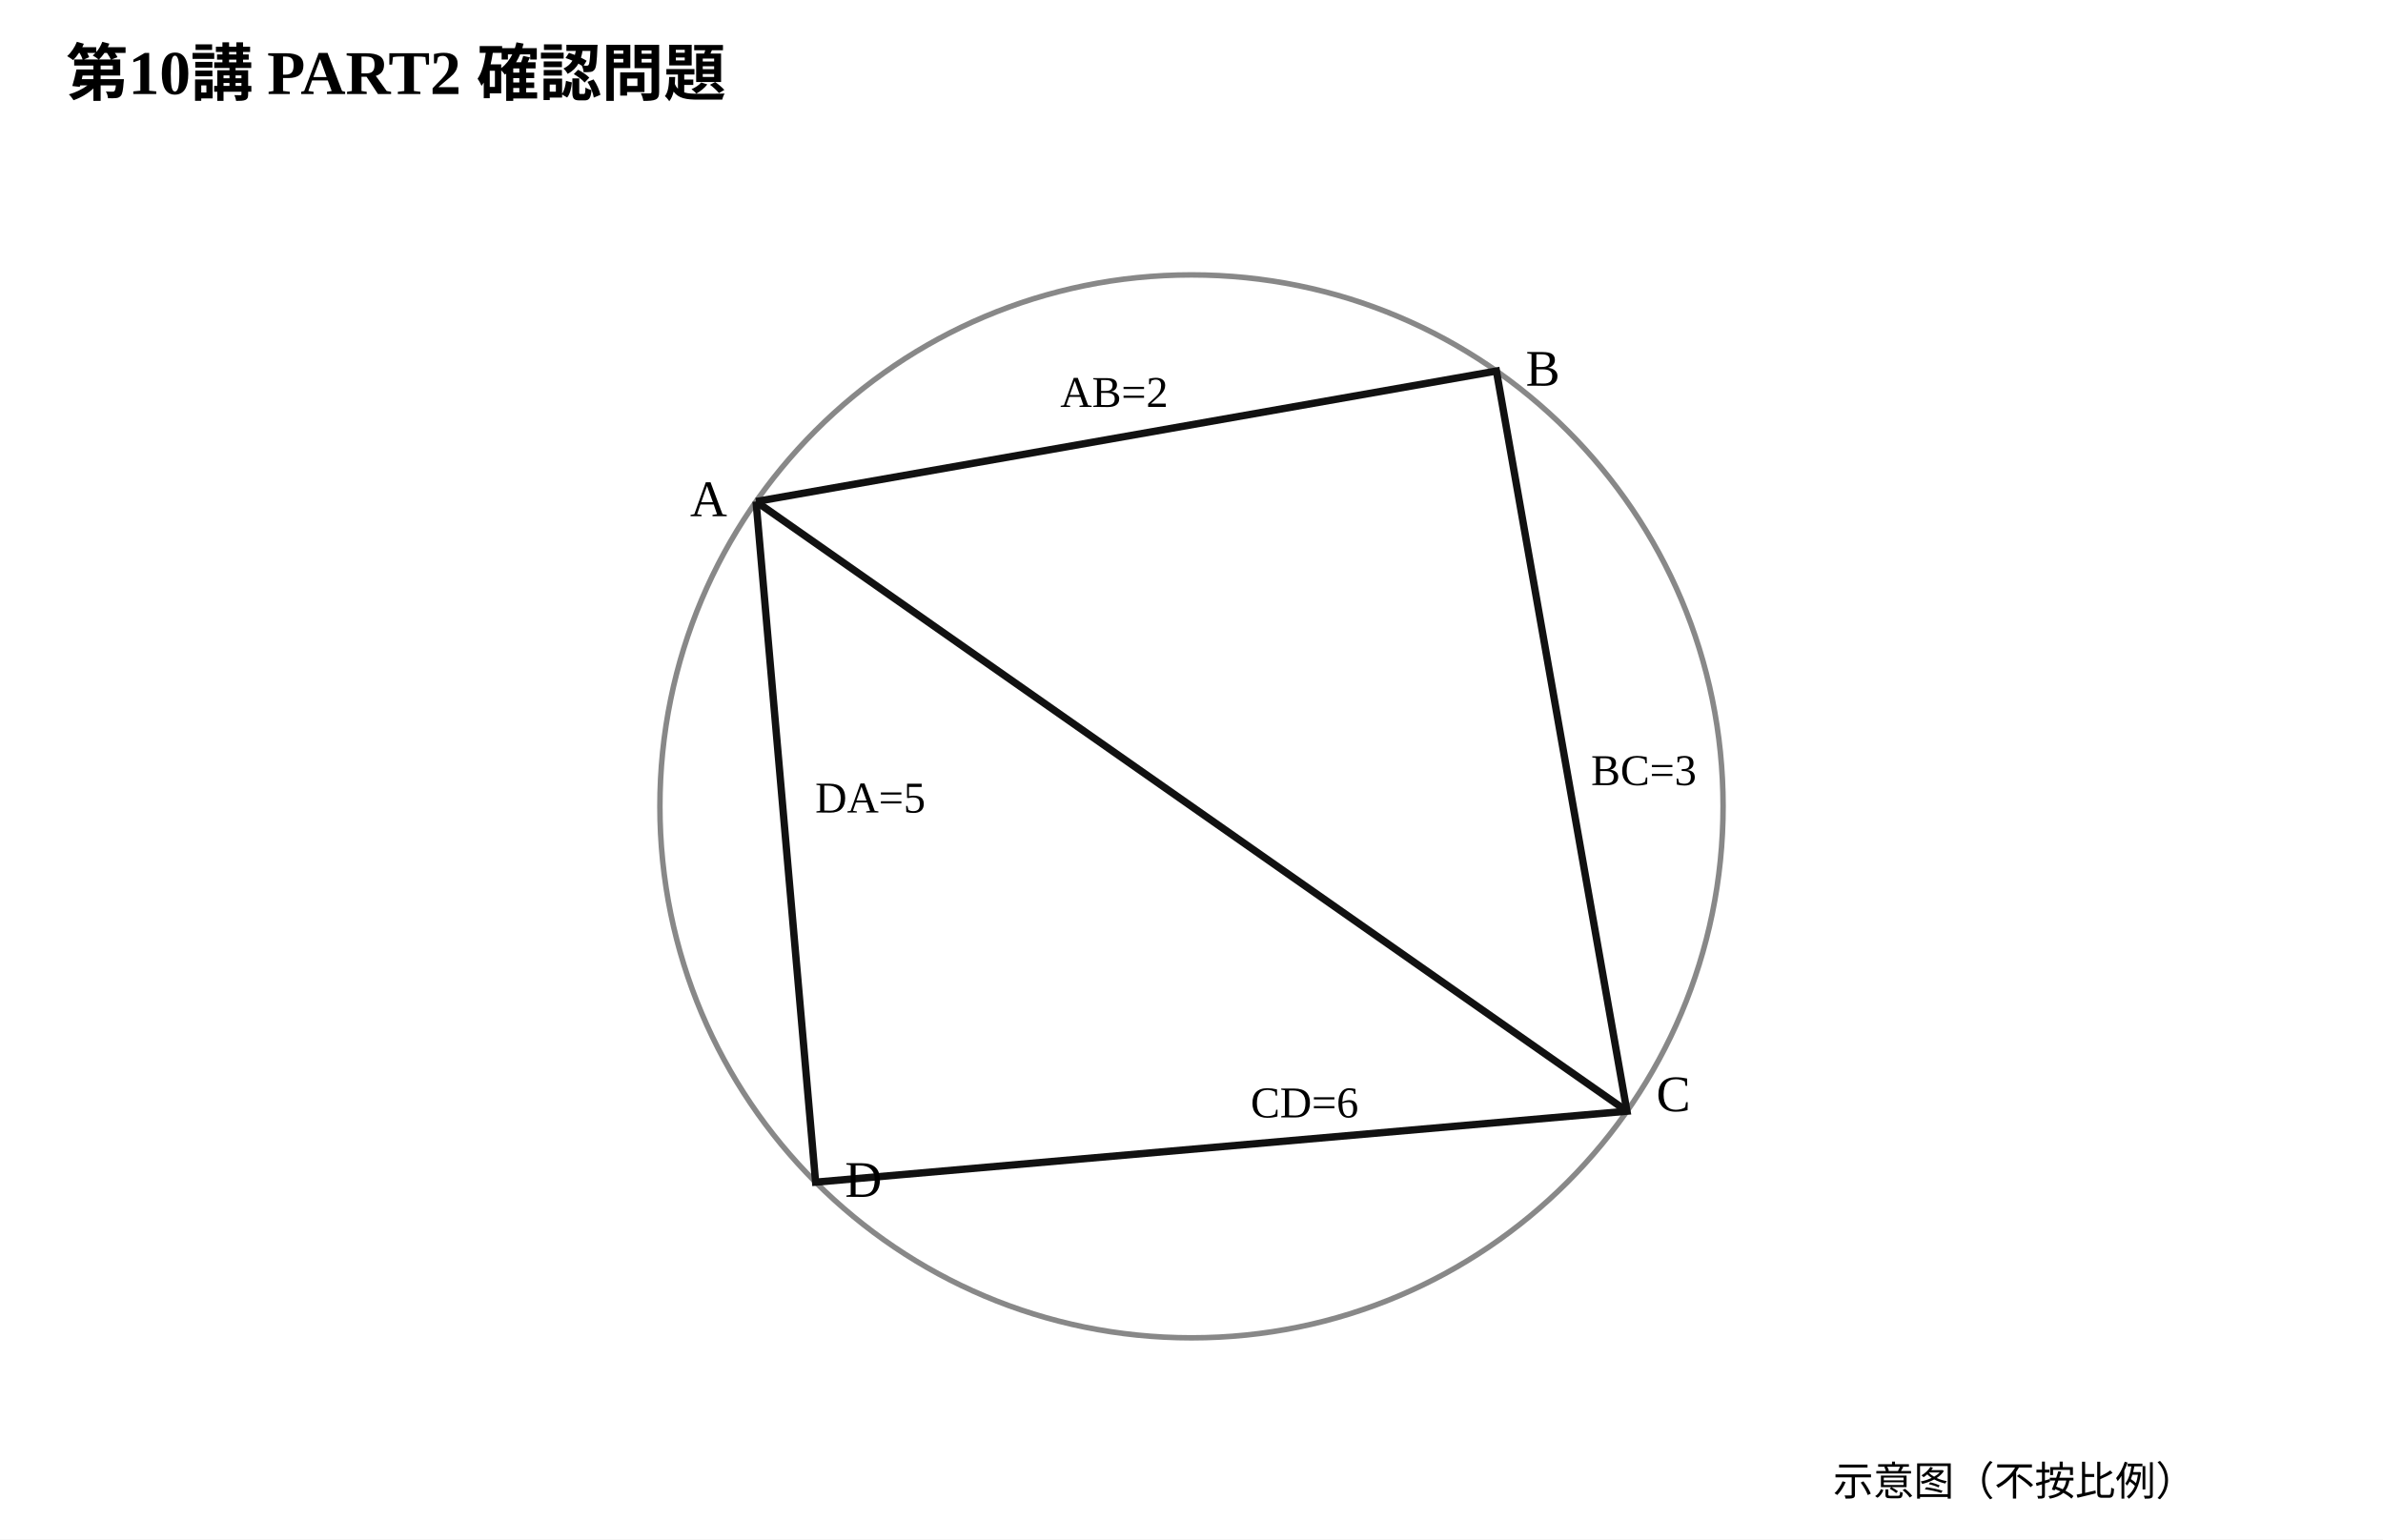
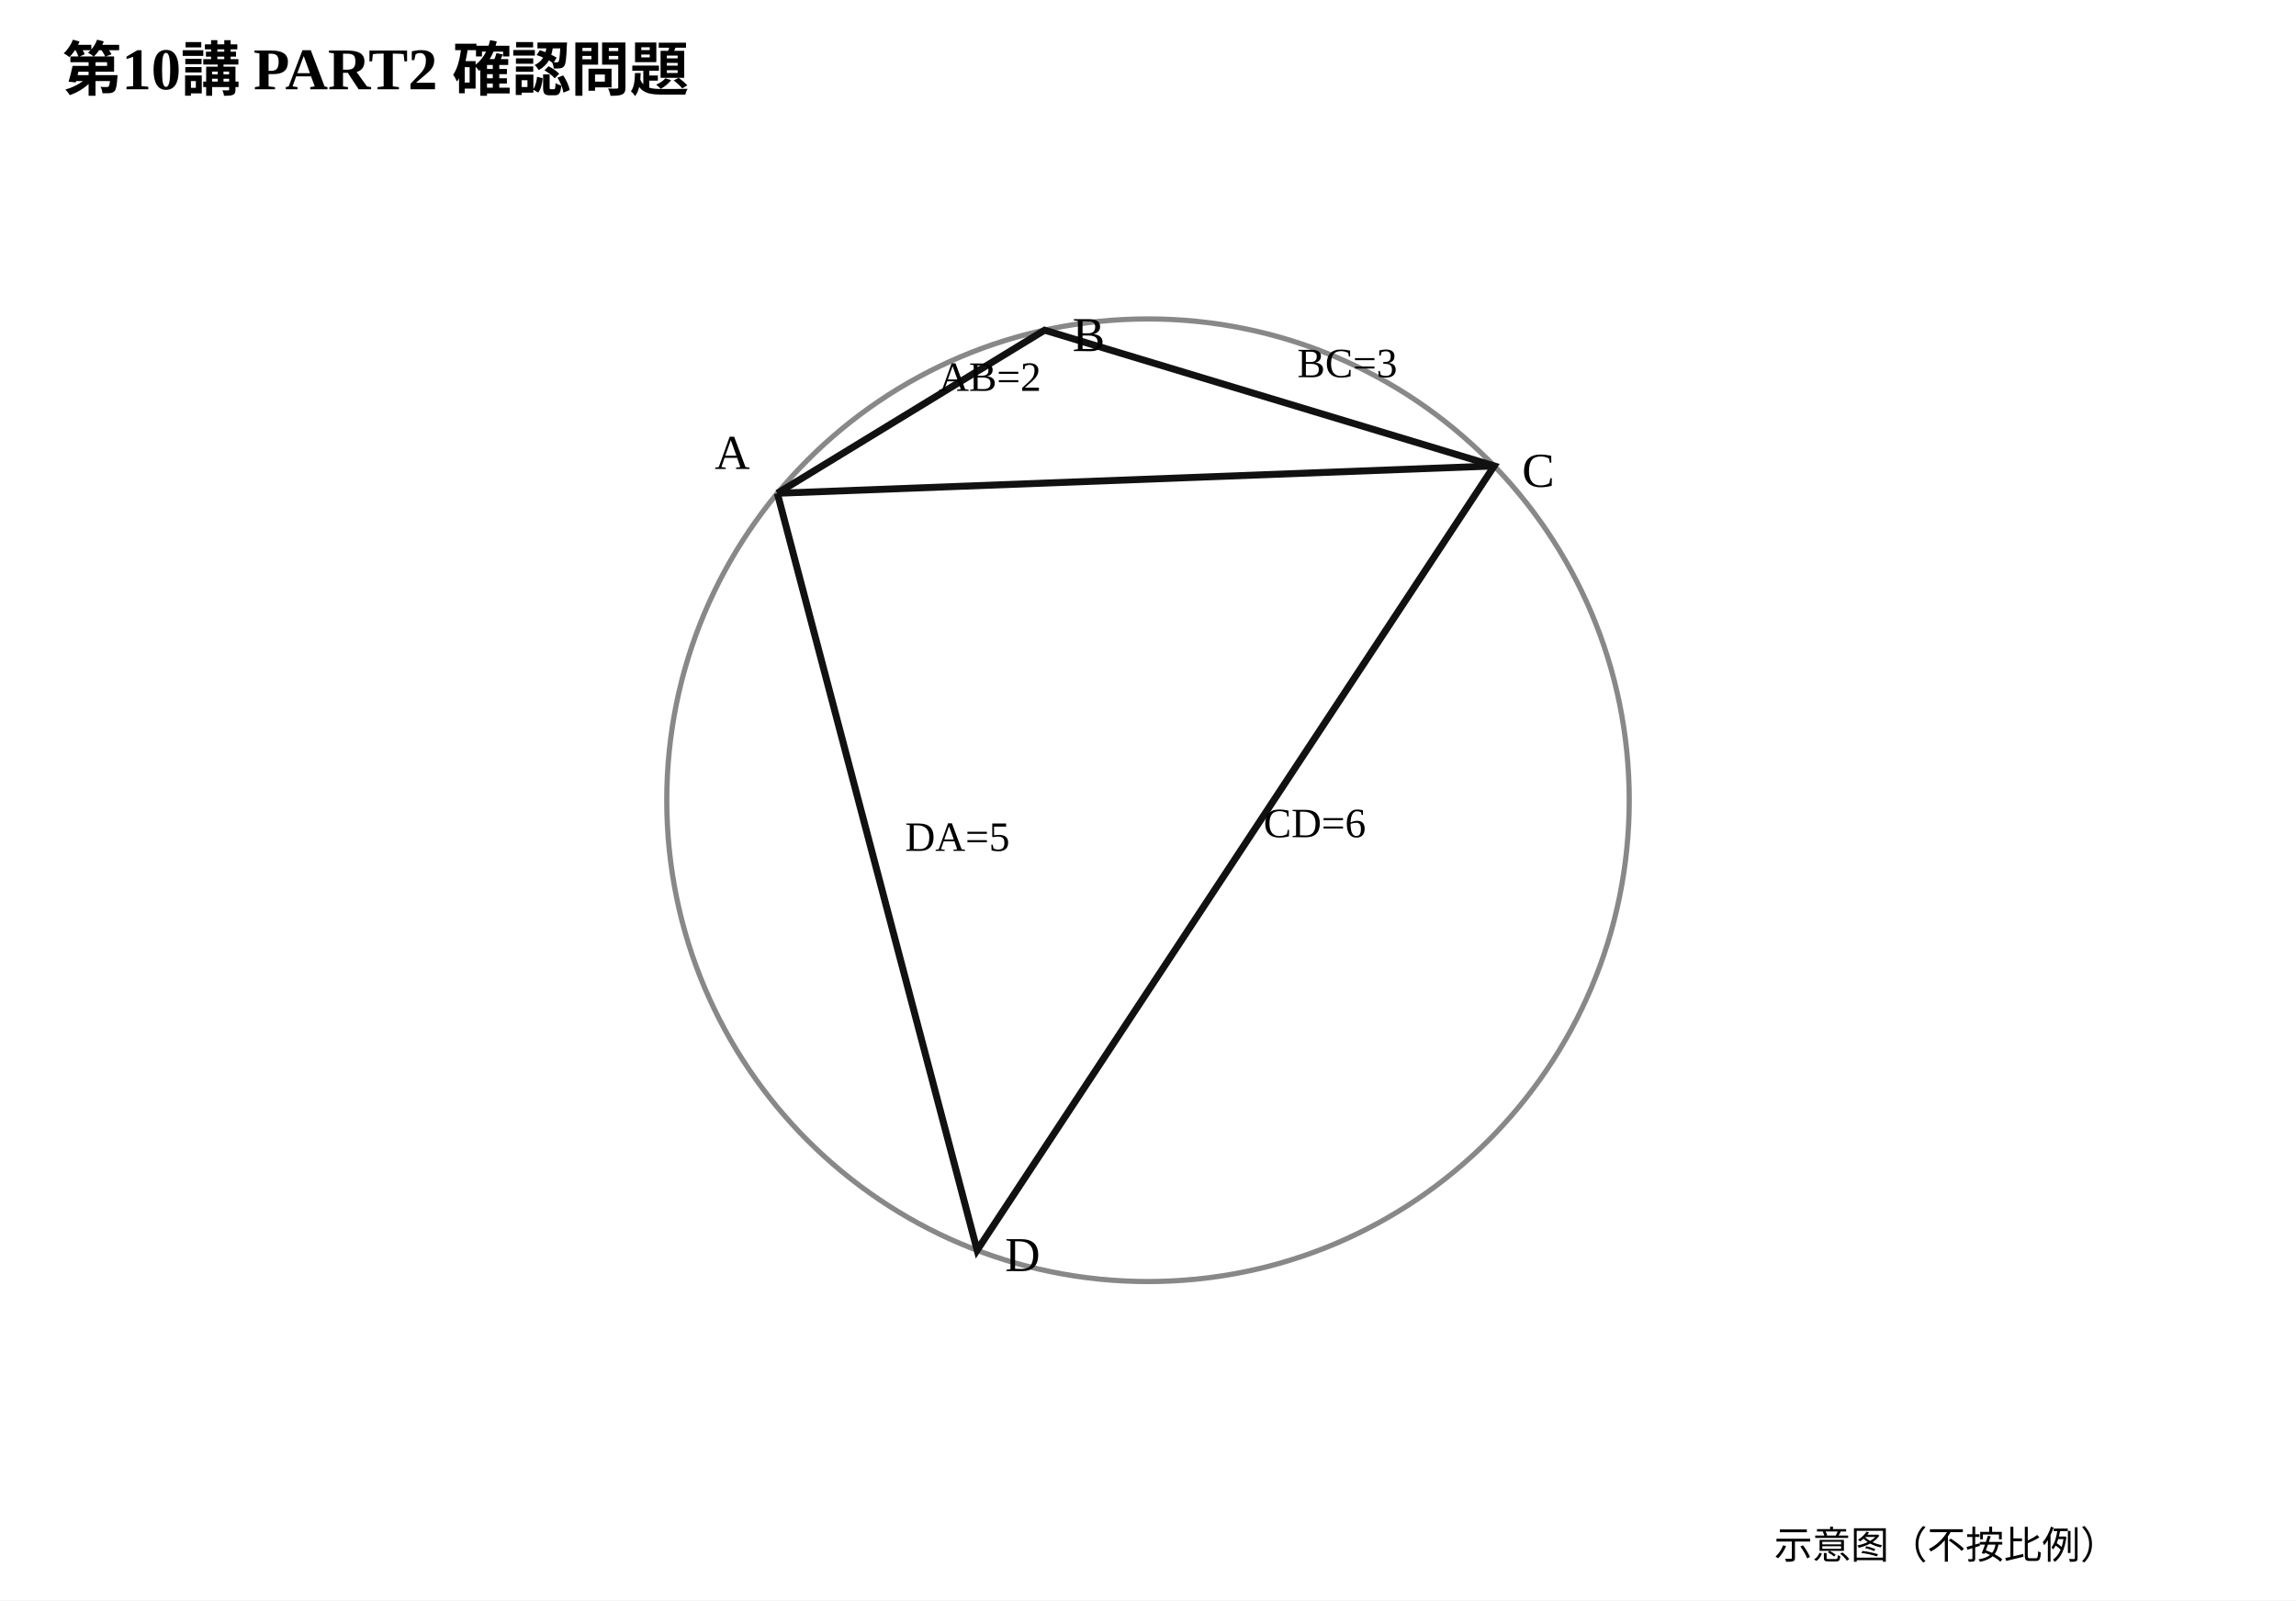
- <svg xmlns="http://www.w3.org/2000/svg" width="650" height="420" viewBox="0 0 650 420">
+ <svg xmlns="http://www.w3.org/2000/svg" width="660" height="460" viewBox="0 0 660 460">
  <rect width="100%" height="100%" fill="white" />
  <text x="18" y="26" font-size="17" font-weight="600">第10講 PART2 確認問題</text>
-   <text x="500" y="408" font-size="11">示意图（不按比例）</text>
-   <circle cx="325" cy="220" r="145" fill="none" stroke="#888" stroke-width="1.5" />
-   <polyline points="206.223,136.831 408.169,101.223 443.777,303.169 222.47,322.53 206.223,136.831" fill="none" stroke="#111" stroke-width="2" />
-   <line x1="206.223" y1="136.831" x2="443.777" y2="303.169" stroke="#111" stroke-width="2" />
-   <text x="188.223" y="140.831" font-size="14">A</text>
-   <text x="416.169" y="105.223" font-size="14">B</text>
-   <text x="451.777" y="303.169" font-size="14">C</text>
-   <text x="230.47" y="326.53" font-size="14">D</text>
-   <text x="289.196" y="111.027" font-size="12">AB=2</text>
-   <text x="433.973" y="214.196" font-size="12">BC=3</text>
-   <text x="341.123" y="304.85" font-size="12">CD=6</text>
-   <text x="222.346" y="221.681" font-size="12">DA=5</text>
+   <circle cx="330" cy="230" r="138.334" fill="none" stroke="#888" stroke-width="1.5" />
+   <polyline points="223.451,141.776 300.278,94.897 429.517,133.913 280.886,359.321 223.451,141.776" fill="none" stroke="#111" stroke-width="2" />
+   <line x1="223.451" y1="141.776" x2="429.517" y2="133.913" stroke="#111" stroke-width="2" />
+   <text x="205.451" y="134.776" font-size="14">A</text>
+   <text x="308.278" y="100.897" font-size="14">B</text>
+   <text x="437.517" y="139.913" font-size="14">C</text>
+   <text x="288.886" y="365.321" font-size="14">D</text>
+   <text x="269.864" y="112.336" font-size="12">AB=2</text>
+   <text x="372.897" y="108.405" font-size="12">BC=3</text>
+   <text x="363.201" y="240.617" font-size="12">CD=6</text>
+   <text x="260.168" y="244.549" font-size="12">DA=5</text>
+   <text x="510" y="448" font-size="11">示意图（不按比例）</text>
</svg>
